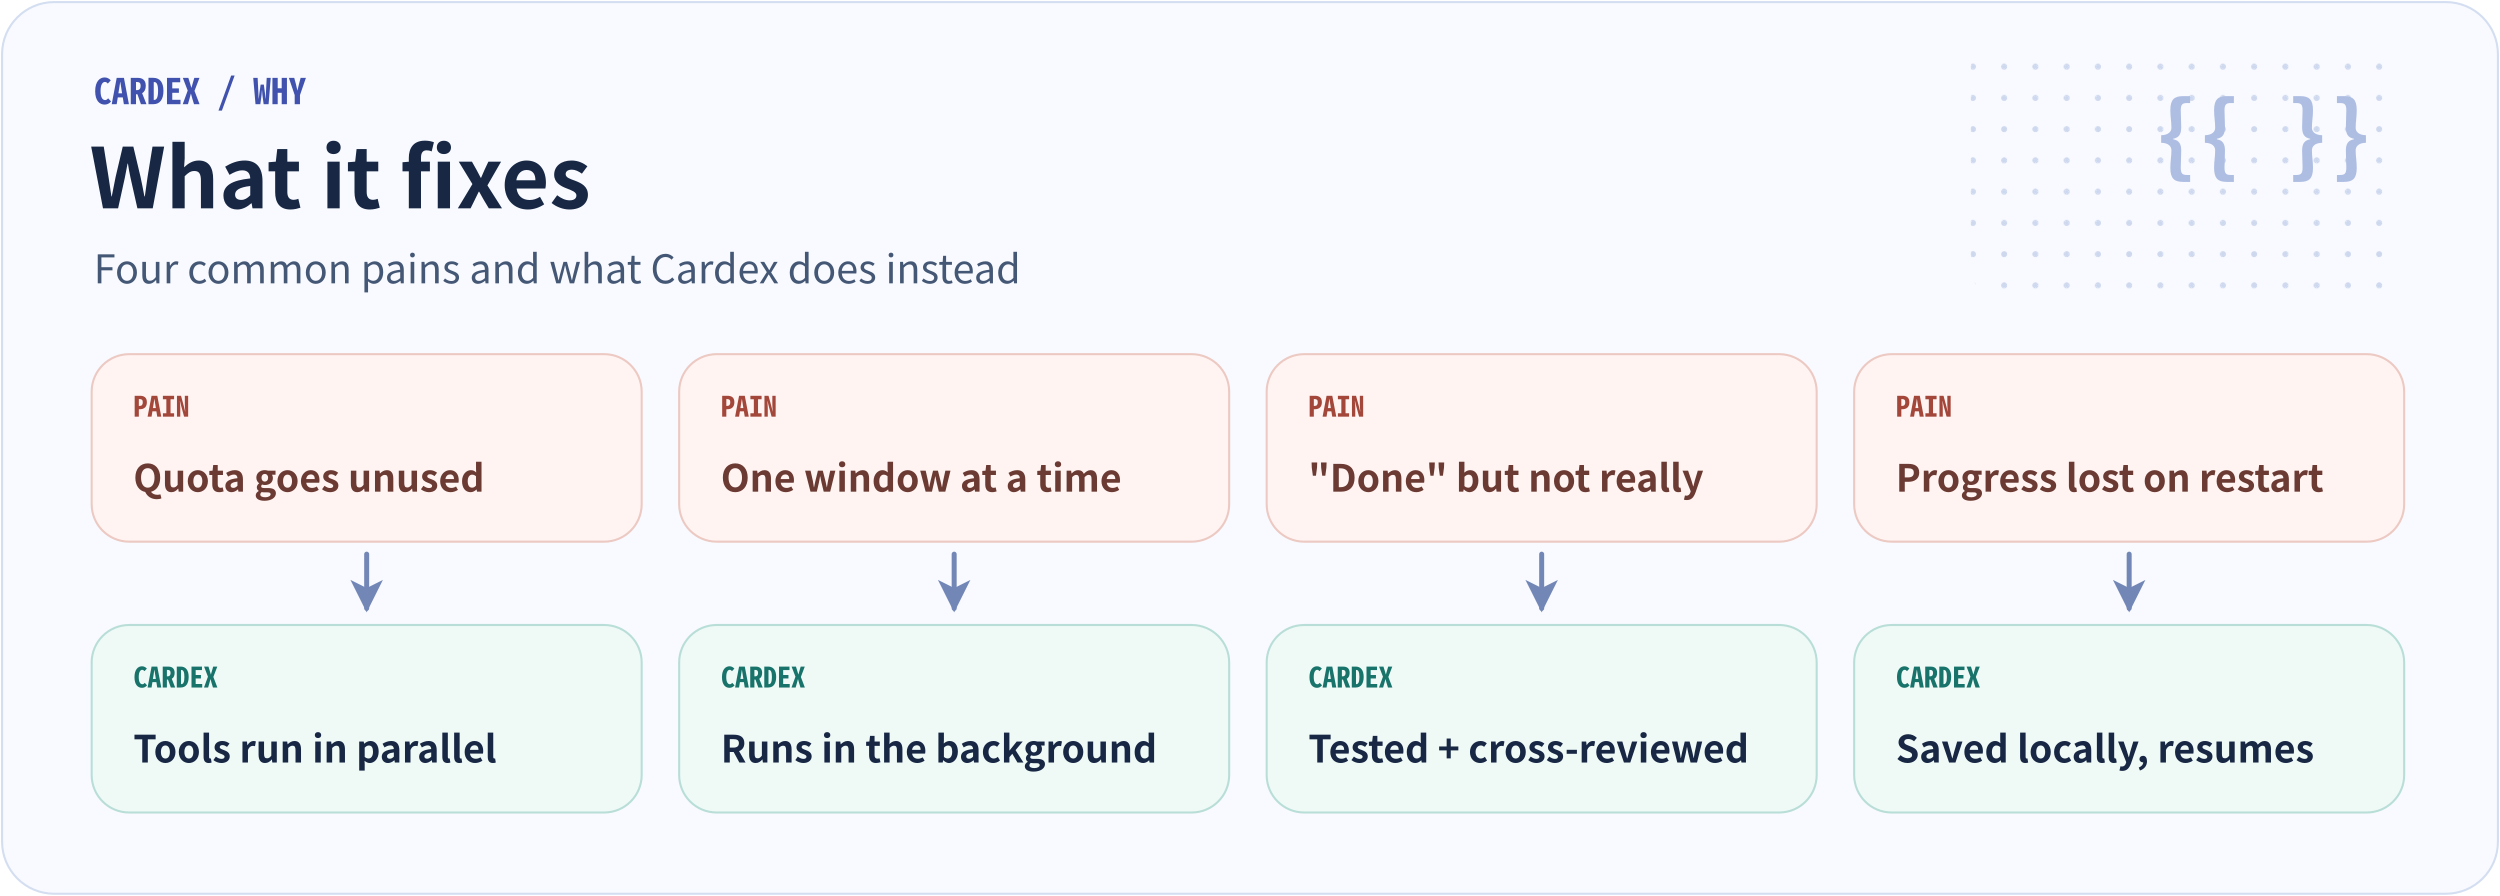
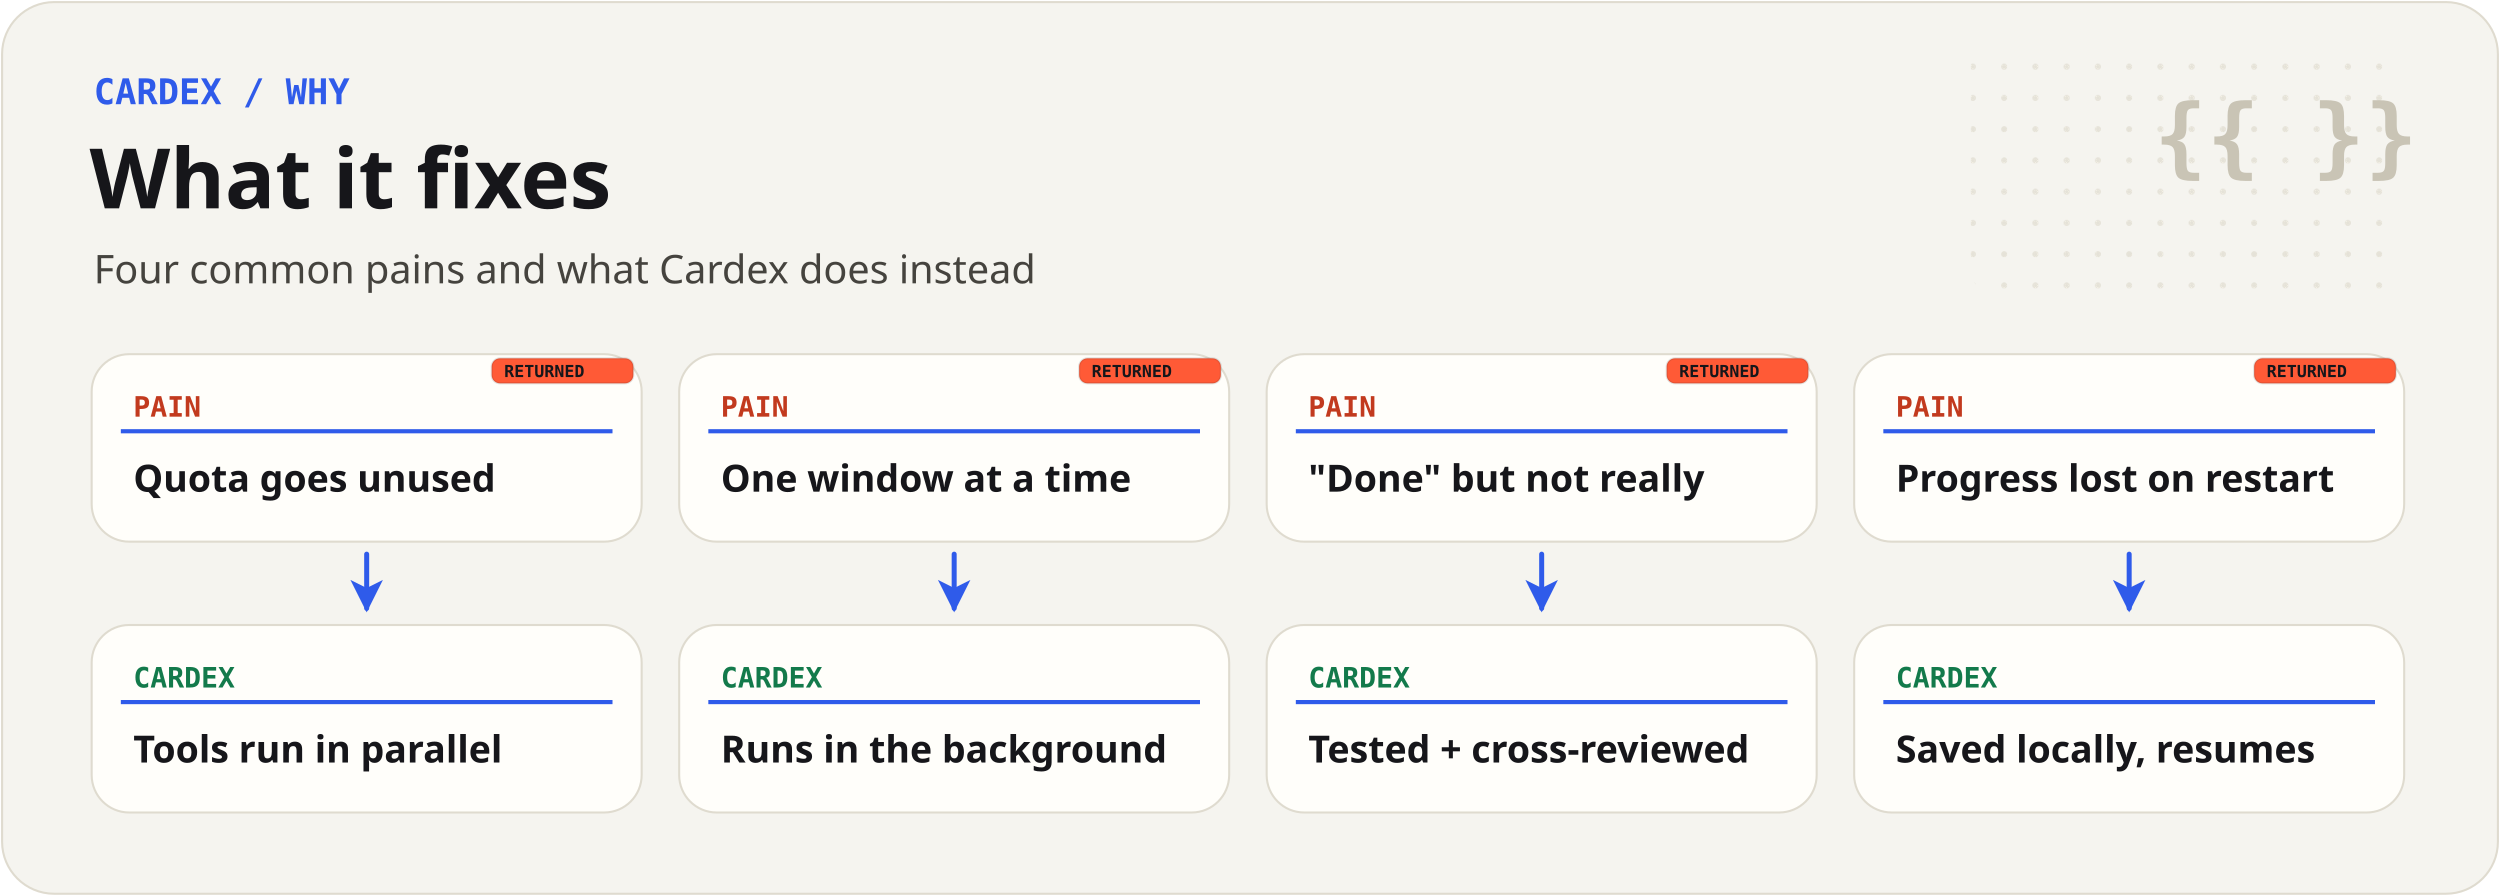
<svg xmlns="http://www.w3.org/2000/svg" width="1200" height="430" viewBox="0 0 1200 430" role="img" aria-labelledby="title description" xml:lang="en">
  <defs>
    <pattern id="dots" width="15" height="15" patternUnits="userSpaceOnUse">
-       <circle cx="2" cy="2" r="1.45" fill="#bcc9e6" />
+       <circle cx="2" cy="2" r="1.45" fill="#DFDBCF" />
    </pattern>
    <marker id="arrow" viewBox="0 0 8 8" markerWidth="6.5" markerHeight="6.5" refX="7" refY="4" orient="auto-start-reverse">
-       <path d="M0 0L8 4L0 8L2 4Z" fill="#7387b7" />
+       <path d="M0 0L8 4L0 8L2 4Z" fill="#2F5BEA" />
    </marker>
    <marker id="arrowWarm" viewBox="0 0 8 8" markerWidth="6.5" markerHeight="6.5" refX="7" refY="4" orient="auto-start-reverse">
-       <path d="M0 0L8 4L0 8L2 4Z" fill="#b8894a" />
+       <path d="M0 0L8 4L0 8L2 4Z" fill="#D9C38E" />
    </marker>
  </defs>
-   <rect x="1" y="1" width="1198" height="428" rx="25" fill="#f8faff" stroke="#d4def1" />
+   <rect x="1" y="1" width="1198" height="428" rx="25" fill="#F5F4EF" stroke="#DFDBCF" />
  <rect x="946" y="22" width="209" height="118" rx="10" fill="url(#dots)" opacity=".71" />
-   <text x="1034" y="80" font-family="ui-monospace,SFMono-Regular,Menlo,Consolas,&quot;Noto Sans Mono CJK SC&quot;,monospace" font-size="42" font-weight="600" fill="#aebde2">{{  }}</text>
-   <text x="45" y="50" font-family="ui-monospace,SFMono-Regular,Menlo,Consolas,&quot;Noto Sans Mono CJK SC&quot;,monospace" font-size="17" font-weight="730" fill="#4052ad">CARDEX   /   WHY</text>
-   <text x="43" y="100" font-family="-apple-system,BlinkMacSystemFont,&quot;Segoe UI&quot;,&quot;PingFang SC&quot;,&quot;Hiragino Sans GB&quot;,&quot;Noto Sans CJK SC&quot;,sans-serif" font-size="40" font-weight="750" fill="#172744">What it fixes</text>
-   <text x="45" y="136" font-family="-apple-system,BlinkMacSystemFont,&quot;Segoe UI&quot;,&quot;PingFang SC&quot;,&quot;Hiragino Sans GB&quot;,&quot;Noto Sans CJK SC&quot;,sans-serif" font-size="19" font-weight="480" fill="#445775">Four common pains and what Cardex does instead</text>
-   <rect x="44" y="170" width="264" height="90" rx="18" fill="#fff4f2" stroke="#ecc9c2" />
-   <text x="64" y="200" font-family="ui-monospace,SFMono-Regular,Menlo,Consolas,&quot;Noto Sans Mono CJK SC&quot;,monospace" font-size="13.5" font-weight="700" fill="#a3473a">PAIN</text>
-   <text x="64" y="236" font-family="-apple-system,BlinkMacSystemFont,&quot;Segoe UI&quot;,&quot;PingFang SC&quot;,&quot;Hiragino Sans GB&quot;,&quot;Noto Sans CJK SC&quot;,sans-serif" font-size="18" font-weight="650" fill="#6b3a33">Quota goes unused</text>
-   <path d="M176 266 V292" fill="none" stroke="#7387b7" stroke-width="2.4" stroke-linecap="round" stroke-linejoin="round" marker-end="url(#arrow)" />
-   <rect x="44" y="300" width="264" height="90" rx="18" fill="#effaf7" stroke="#b9ded7" />
-   <text x="64" y="330" font-family="ui-monospace,SFMono-Regular,Menlo,Consolas,&quot;Noto Sans Mono CJK SC&quot;,monospace" font-size="13.5" font-weight="700" fill="#18736b">CARDEX</text>
-   <text x="64" y="366" font-family="-apple-system,BlinkMacSystemFont,&quot;Segoe UI&quot;,&quot;PingFang SC&quot;,&quot;Hiragino Sans GB&quot;,&quot;Noto Sans CJK SC&quot;,sans-serif" font-size="18" font-weight="730" fill="#172744">Tools run in parallel</text>
-   <rect x="326" y="170" width="264" height="90" rx="18" fill="#fff4f2" stroke="#ecc9c2" />
-   <text x="346" y="200" font-family="ui-monospace,SFMono-Regular,Menlo,Consolas,&quot;Noto Sans Mono CJK SC&quot;,monospace" font-size="13.5" font-weight="700" fill="#a3473a">PAIN</text>
-   <text x="346" y="236" font-family="-apple-system,BlinkMacSystemFont,&quot;Segoe UI&quot;,&quot;PingFang SC&quot;,&quot;Hiragino Sans GB&quot;,&quot;Noto Sans CJK SC&quot;,sans-serif" font-size="18" font-weight="650" fill="#6b3a33">One window at a time</text>
-   <path d="M458 266 V292" fill="none" stroke="#7387b7" stroke-width="2.4" stroke-linecap="round" stroke-linejoin="round" marker-end="url(#arrow)" />
-   <rect x="326" y="300" width="264" height="90" rx="18" fill="#effaf7" stroke="#b9ded7" />
-   <text x="346" y="330" font-family="ui-monospace,SFMono-Regular,Menlo,Consolas,&quot;Noto Sans Mono CJK SC&quot;,monospace" font-size="13.5" font-weight="700" fill="#18736b">CARDEX</text>
-   <text x="346" y="366" font-family="-apple-system,BlinkMacSystemFont,&quot;Segoe UI&quot;,&quot;PingFang SC&quot;,&quot;Hiragino Sans GB&quot;,&quot;Noto Sans CJK SC&quot;,sans-serif" font-size="18" font-weight="730" fill="#172744">Runs in the background</text>
-   <rect x="608" y="170" width="264" height="90" rx="18" fill="#fff4f2" stroke="#ecc9c2" />
-   <text x="628" y="200" font-family="ui-monospace,SFMono-Regular,Menlo,Consolas,&quot;Noto Sans Mono CJK SC&quot;,monospace" font-size="13.5" font-weight="700" fill="#a3473a">PAIN</text>
-   <text x="628" y="236" font-family="-apple-system,BlinkMacSystemFont,&quot;Segoe UI&quot;,&quot;PingFang SC&quot;,&quot;Hiragino Sans GB&quot;,&quot;Noto Sans CJK SC&quot;,sans-serif" font-size="18" font-weight="650" fill="#6b3a33">"Done" but not really</text>
-   <path d="M740 266 V292" fill="none" stroke="#7387b7" stroke-width="2.4" stroke-linecap="round" stroke-linejoin="round" marker-end="url(#arrow)" />
-   <rect x="608" y="300" width="264" height="90" rx="18" fill="#effaf7" stroke="#b9ded7" />
-   <text x="628" y="330" font-family="ui-monospace,SFMono-Regular,Menlo,Consolas,&quot;Noto Sans Mono CJK SC&quot;,monospace" font-size="13.5" font-weight="700" fill="#18736b">CARDEX</text>
-   <text x="628" y="366" font-family="-apple-system,BlinkMacSystemFont,&quot;Segoe UI&quot;,&quot;PingFang SC&quot;,&quot;Hiragino Sans GB&quot;,&quot;Noto Sans CJK SC&quot;,sans-serif" font-size="18" font-weight="730" fill="#172744">Tested + cross-reviewed</text>
-   <rect x="890" y="170" width="264" height="90" rx="18" fill="#fff4f2" stroke="#ecc9c2" />
-   <text x="910" y="200" font-family="ui-monospace,SFMono-Regular,Menlo,Consolas,&quot;Noto Sans Mono CJK SC&quot;,monospace" font-size="13.5" font-weight="700" fill="#a3473a">PAIN</text>
-   <text x="910" y="236" font-family="-apple-system,BlinkMacSystemFont,&quot;Segoe UI&quot;,&quot;PingFang SC&quot;,&quot;Hiragino Sans GB&quot;,&quot;Noto Sans CJK SC&quot;,sans-serif" font-size="18" font-weight="650" fill="#6b3a33">Progress lost on restart</text>
-   <path d="M1022 266 V292" fill="none" stroke="#7387b7" stroke-width="2.4" stroke-linecap="round" stroke-linejoin="round" marker-end="url(#arrow)" />
-   <rect x="890" y="300" width="264" height="90" rx="18" fill="#effaf7" stroke="#b9ded7" />
-   <text x="910" y="330" font-family="ui-monospace,SFMono-Regular,Menlo,Consolas,&quot;Noto Sans Mono CJK SC&quot;,monospace" font-size="13.5" font-weight="700" fill="#18736b">CARDEX</text>
-   <text x="910" y="366" font-family="-apple-system,BlinkMacSystemFont,&quot;Segoe UI&quot;,&quot;PingFang SC&quot;,&quot;Hiragino Sans GB&quot;,&quot;Noto Sans CJK SC&quot;,sans-serif" font-size="18" font-weight="730" fill="#172744">Saved locally, resumes</text>
+   <text x="1034" y="80" font-family="&quot;Geist Mono&quot;,ui-monospace,SFMono-Regular,Menlo,Consolas,monospace" font-size="42" font-weight="600" fill="#C9C4B5">{{  }}</text>
+   <text x="45" y="50" font-family="&quot;Geist Mono&quot;,ui-monospace,SFMono-Regular,Menlo,Consolas,monospace" font-size="17" font-weight="730" fill="#2F5BEA">CARDEX   /   WHY</text>
+   <text x="43" y="100" font-family="&quot;Manrope&quot;,&quot;PingFang SC&quot;,&quot;Noto Sans SC&quot;,&quot;Hiragino Sans GB&quot;,sans-serif" font-size="40" font-weight="750" fill="#16161A">What it fixes</text>
+   <text x="45" y="136" font-family="&quot;Manrope&quot;,&quot;PingFang SC&quot;,&quot;Noto Sans SC&quot;,&quot;Hiragino Sans GB&quot;,sans-serif" font-size="19" font-weight="480" fill="#45433E">Four common pains and what Cardex does instead</text>
+   <rect x="44" y="170" width="264" height="90" rx="18" fill="#FFFEFA" stroke="#DFDBCF" />
+   <rect x="236" y="172" width="68" height="12" rx="4" fill="#FF5A36" stroke="#16161A" stroke-opacity="0.12" />
+   <text x="242" y="181" font-family="&quot;Geist Mono&quot;,ui-monospace,monospace" font-size="8" font-weight="700" fill="#16161A">RETURNED</text>
+   <rect x="58" y="206" width="236" height="2" fill="#2F5BEA" />
+   <text x="64" y="200" font-family="&quot;Geist Mono&quot;,ui-monospace,SFMono-Regular,Menlo,Consolas,monospace" font-size="13.5" font-weight="700" fill="#C23A1E">PAIN</text>
+   <text x="64" y="236" font-family="&quot;Manrope&quot;,&quot;PingFang SC&quot;,&quot;Noto Sans SC&quot;,&quot;Hiragino Sans GB&quot;,sans-serif" font-size="18" font-weight="650" fill="#16161A">Quota goes unused</text>
+   <path d="M176 266 V292" fill="none" stroke="#2F5BEA" stroke-width="2.4" stroke-linecap="round" stroke-linejoin="round" marker-end="url(#arrow)" />
+   <rect x="44" y="300" width="264" height="90" rx="18" fill="#FFFEFA" stroke="#DFDBCF" />
+   <rect x="58" y="336" width="236" height="2" fill="#2F5BEA" />
+   <text x="64" y="330" font-family="&quot;Geist Mono&quot;,ui-monospace,SFMono-Regular,Menlo,Consolas,monospace" font-size="13.5" font-weight="700" fill="#137A4B">CARDEX</text>
+   <text x="64" y="366" font-family="&quot;Manrope&quot;,&quot;PingFang SC&quot;,&quot;Noto Sans SC&quot;,&quot;Hiragino Sans GB&quot;,sans-serif" font-size="18" font-weight="730" fill="#16161A">Tools run in parallel</text>
+   <rect x="326" y="170" width="264" height="90" rx="18" fill="#FFFEFA" stroke="#DFDBCF" />
+   <rect x="518" y="172" width="68" height="12" rx="4" fill="#FF5A36" stroke="#16161A" stroke-opacity="0.12" />
+   <text x="524" y="181" font-family="&quot;Geist Mono&quot;,ui-monospace,monospace" font-size="8" font-weight="700" fill="#16161A">RETURNED</text>
+   <rect x="340" y="206" width="236" height="2" fill="#2F5BEA" />
+   <text x="346" y="200" font-family="&quot;Geist Mono&quot;,ui-monospace,SFMono-Regular,Menlo,Consolas,monospace" font-size="13.5" font-weight="700" fill="#C23A1E">PAIN</text>
+   <text x="346" y="236" font-family="&quot;Manrope&quot;,&quot;PingFang SC&quot;,&quot;Noto Sans SC&quot;,&quot;Hiragino Sans GB&quot;,sans-serif" font-size="18" font-weight="650" fill="#16161A">One window at a time</text>
+   <path d="M458 266 V292" fill="none" stroke="#2F5BEA" stroke-width="2.4" stroke-linecap="round" stroke-linejoin="round" marker-end="url(#arrow)" />
+   <rect x="326" y="300" width="264" height="90" rx="18" fill="#FFFEFA" stroke="#DFDBCF" />
+   <rect x="340" y="336" width="236" height="2" fill="#2F5BEA" />
+   <text x="346" y="330" font-family="&quot;Geist Mono&quot;,ui-monospace,SFMono-Regular,Menlo,Consolas,monospace" font-size="13.5" font-weight="700" fill="#137A4B">CARDEX</text>
+   <text x="346" y="366" font-family="&quot;Manrope&quot;,&quot;PingFang SC&quot;,&quot;Noto Sans SC&quot;,&quot;Hiragino Sans GB&quot;,sans-serif" font-size="18" font-weight="730" fill="#16161A">Runs in the background</text>
+   <rect x="608" y="170" width="264" height="90" rx="18" fill="#FFFEFA" stroke="#DFDBCF" />
+   <rect x="800" y="172" width="68" height="12" rx="4" fill="#FF5A36" stroke="#16161A" stroke-opacity="0.12" />
+   <text x="806" y="181" font-family="&quot;Geist Mono&quot;,ui-monospace,monospace" font-size="8" font-weight="700" fill="#16161A">RETURNED</text>
+   <rect x="622" y="206" width="236" height="2" fill="#2F5BEA" />
+   <text x="628" y="200" font-family="&quot;Geist Mono&quot;,ui-monospace,SFMono-Regular,Menlo,Consolas,monospace" font-size="13.5" font-weight="700" fill="#C23A1E">PAIN</text>
+   <text x="628" y="236" font-family="&quot;Manrope&quot;,&quot;PingFang SC&quot;,&quot;Noto Sans SC&quot;,&quot;Hiragino Sans GB&quot;,sans-serif" font-size="18" font-weight="650" fill="#16161A">"Done" but not really</text>
+   <path d="M740 266 V292" fill="none" stroke="#2F5BEA" stroke-width="2.4" stroke-linecap="round" stroke-linejoin="round" marker-end="url(#arrow)" />
+   <rect x="608" y="300" width="264" height="90" rx="18" fill="#FFFEFA" stroke="#DFDBCF" />
+   <rect x="622" y="336" width="236" height="2" fill="#2F5BEA" />
+   <text x="628" y="330" font-family="&quot;Geist Mono&quot;,ui-monospace,SFMono-Regular,Menlo,Consolas,monospace" font-size="13.5" font-weight="700" fill="#137A4B">CARDEX</text>
+   <text x="628" y="366" font-family="&quot;Manrope&quot;,&quot;PingFang SC&quot;,&quot;Noto Sans SC&quot;,&quot;Hiragino Sans GB&quot;,sans-serif" font-size="18" font-weight="730" fill="#16161A">Tested + cross-reviewed</text>
+   <rect x="890" y="170" width="264" height="90" rx="18" fill="#FFFEFA" stroke="#DFDBCF" />
+   <rect x="1082" y="172" width="68" height="12" rx="4" fill="#FF5A36" stroke="#16161A" stroke-opacity="0.12" />
+   <text x="1088" y="181" font-family="&quot;Geist Mono&quot;,ui-monospace,monospace" font-size="8" font-weight="700" fill="#16161A">RETURNED</text>
+   <rect x="904" y="206" width="236" height="2" fill="#2F5BEA" />
+   <text x="910" y="200" font-family="&quot;Geist Mono&quot;,ui-monospace,SFMono-Regular,Menlo,Consolas,monospace" font-size="13.5" font-weight="700" fill="#C23A1E">PAIN</text>
+   <text x="910" y="236" font-family="&quot;Manrope&quot;,&quot;PingFang SC&quot;,&quot;Noto Sans SC&quot;,&quot;Hiragino Sans GB&quot;,sans-serif" font-size="18" font-weight="650" fill="#16161A">Progress lost on restart</text>
+   <path d="M1022 266 V292" fill="none" stroke="#2F5BEA" stroke-width="2.4" stroke-linecap="round" stroke-linejoin="round" marker-end="url(#arrow)" />
+   <rect x="890" y="300" width="264" height="90" rx="18" fill="#FFFEFA" stroke="#DFDBCF" />
+   <rect x="904" y="336" width="236" height="2" fill="#2F5BEA" />
+   <text x="910" y="330" font-family="&quot;Geist Mono&quot;,ui-monospace,SFMono-Regular,Menlo,Consolas,monospace" font-size="13.5" font-weight="700" fill="#137A4B">CARDEX</text>
+   <text x="910" y="366" font-family="&quot;Manrope&quot;,&quot;PingFang SC&quot;,&quot;Noto Sans SC&quot;,&quot;Hiragino Sans GB&quot;,sans-serif" font-size="18" font-weight="730" fill="#16161A">Saved locally, resumes</text>
</svg>
